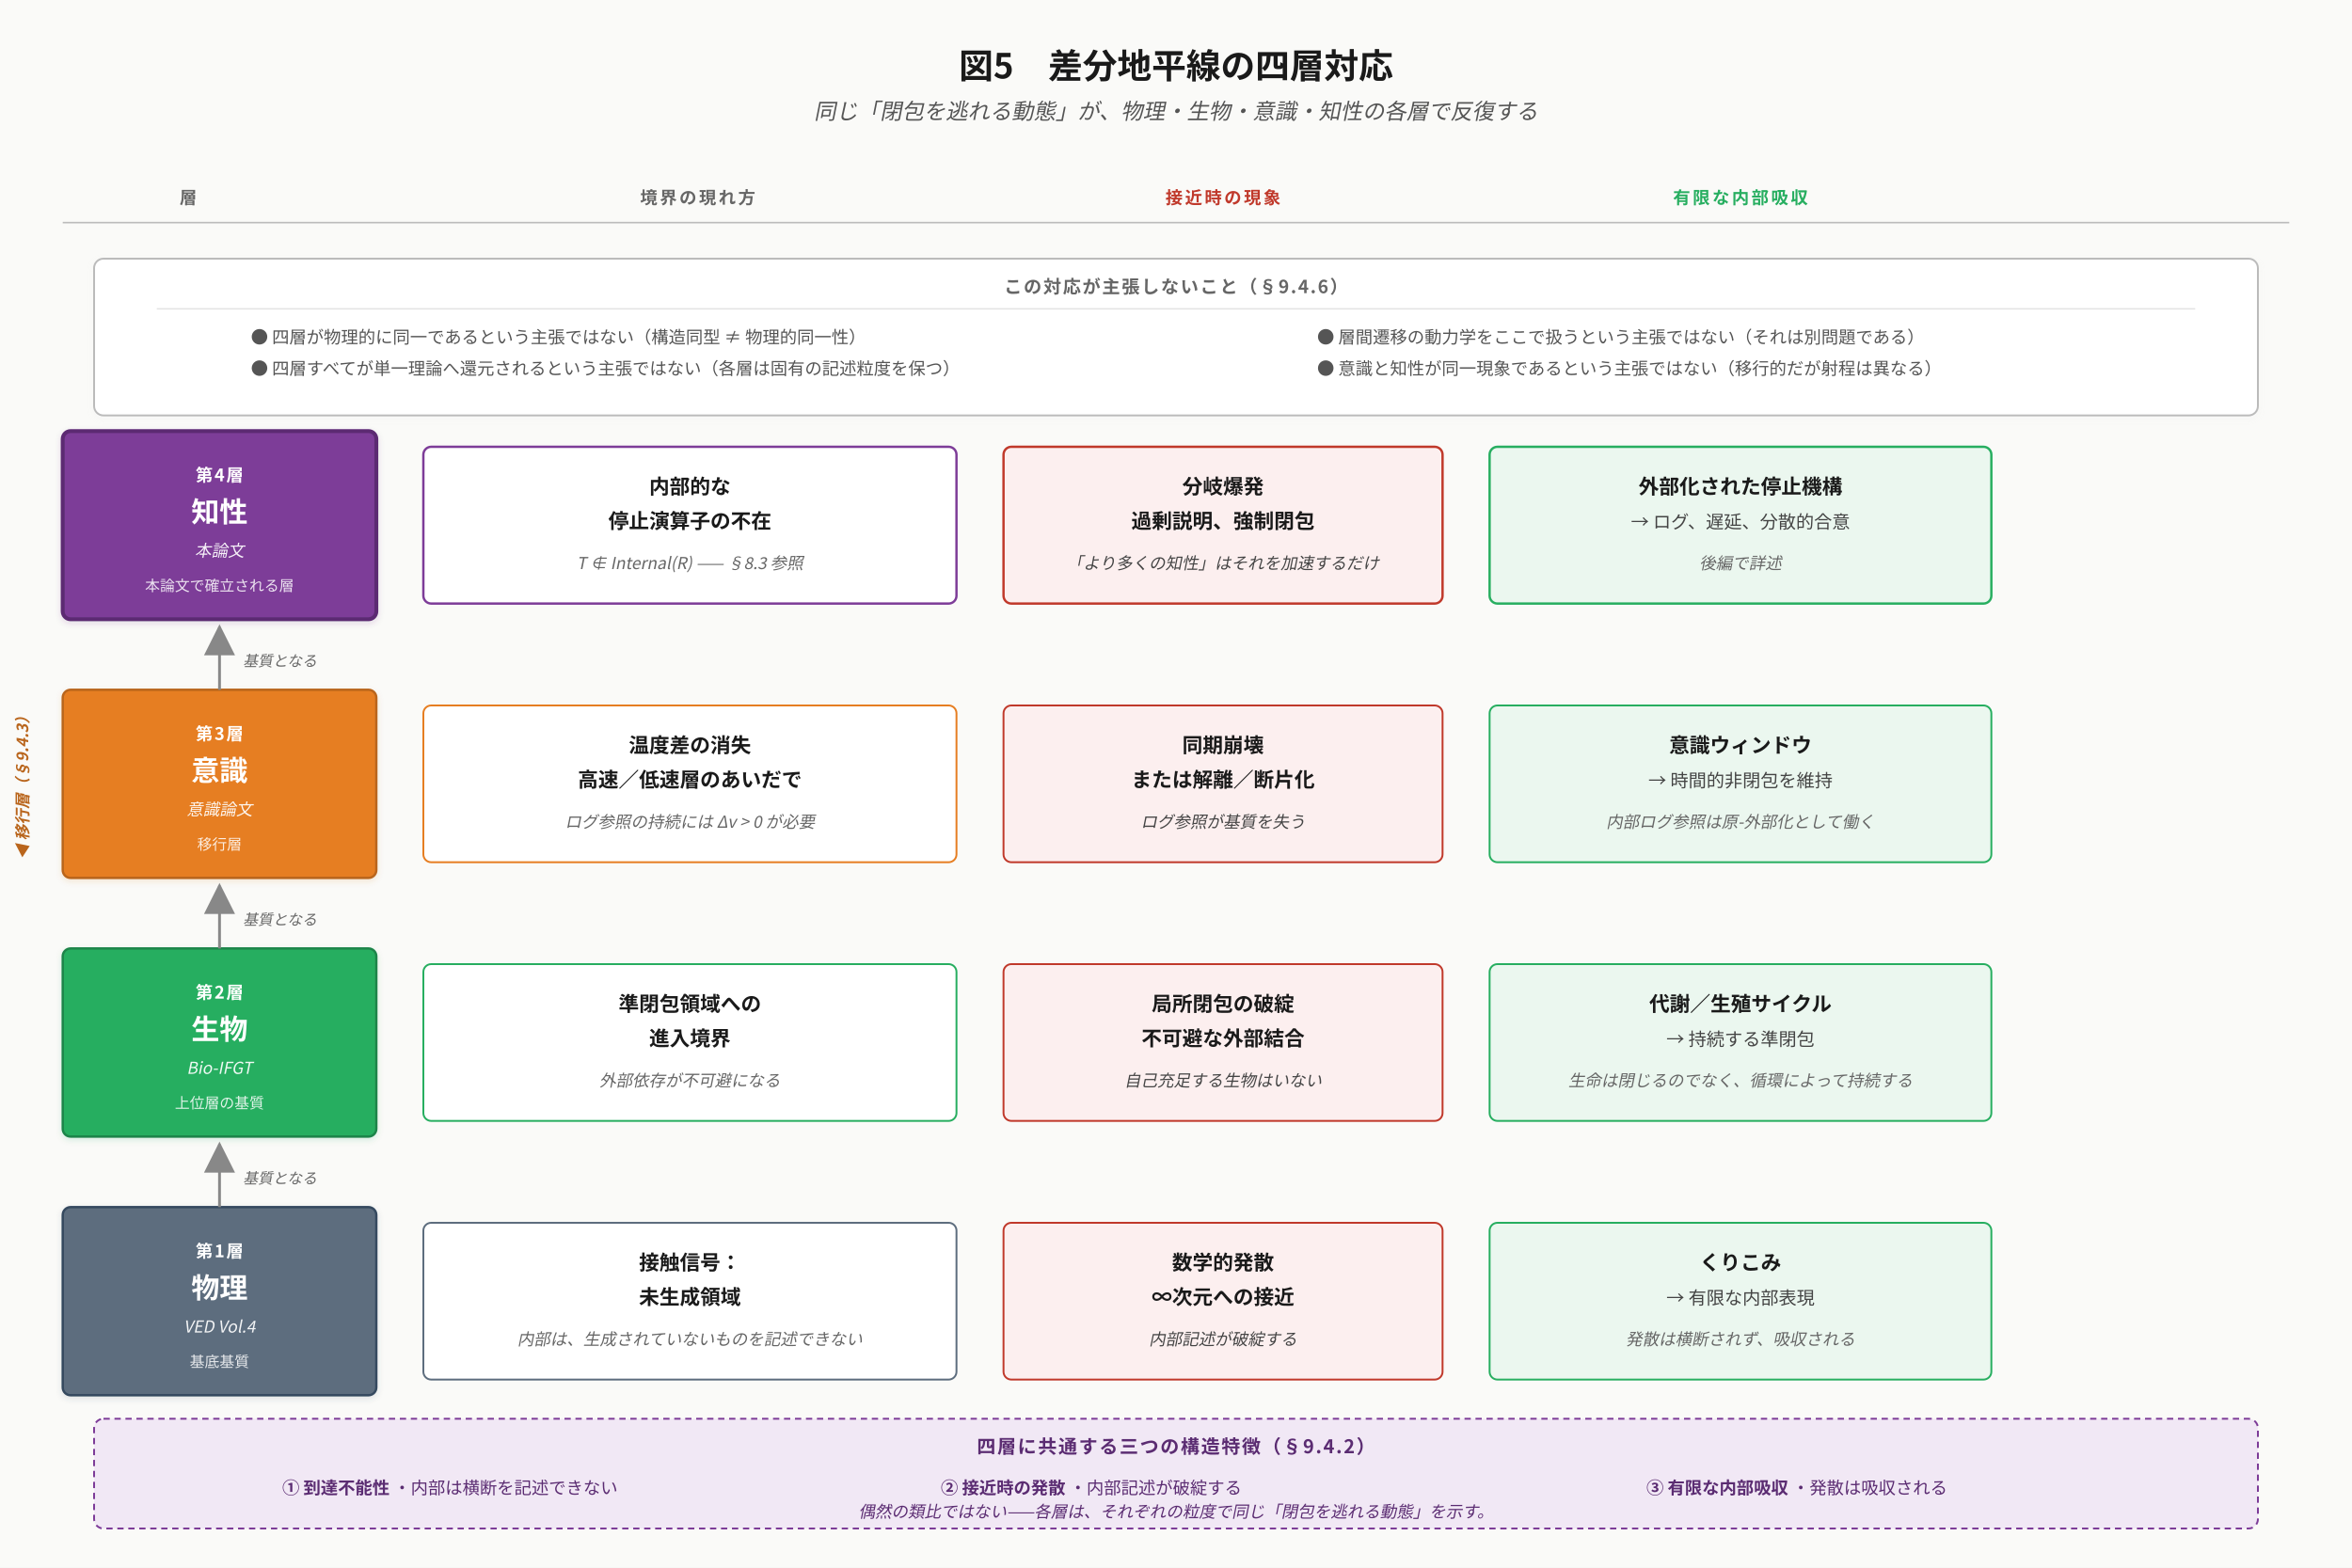
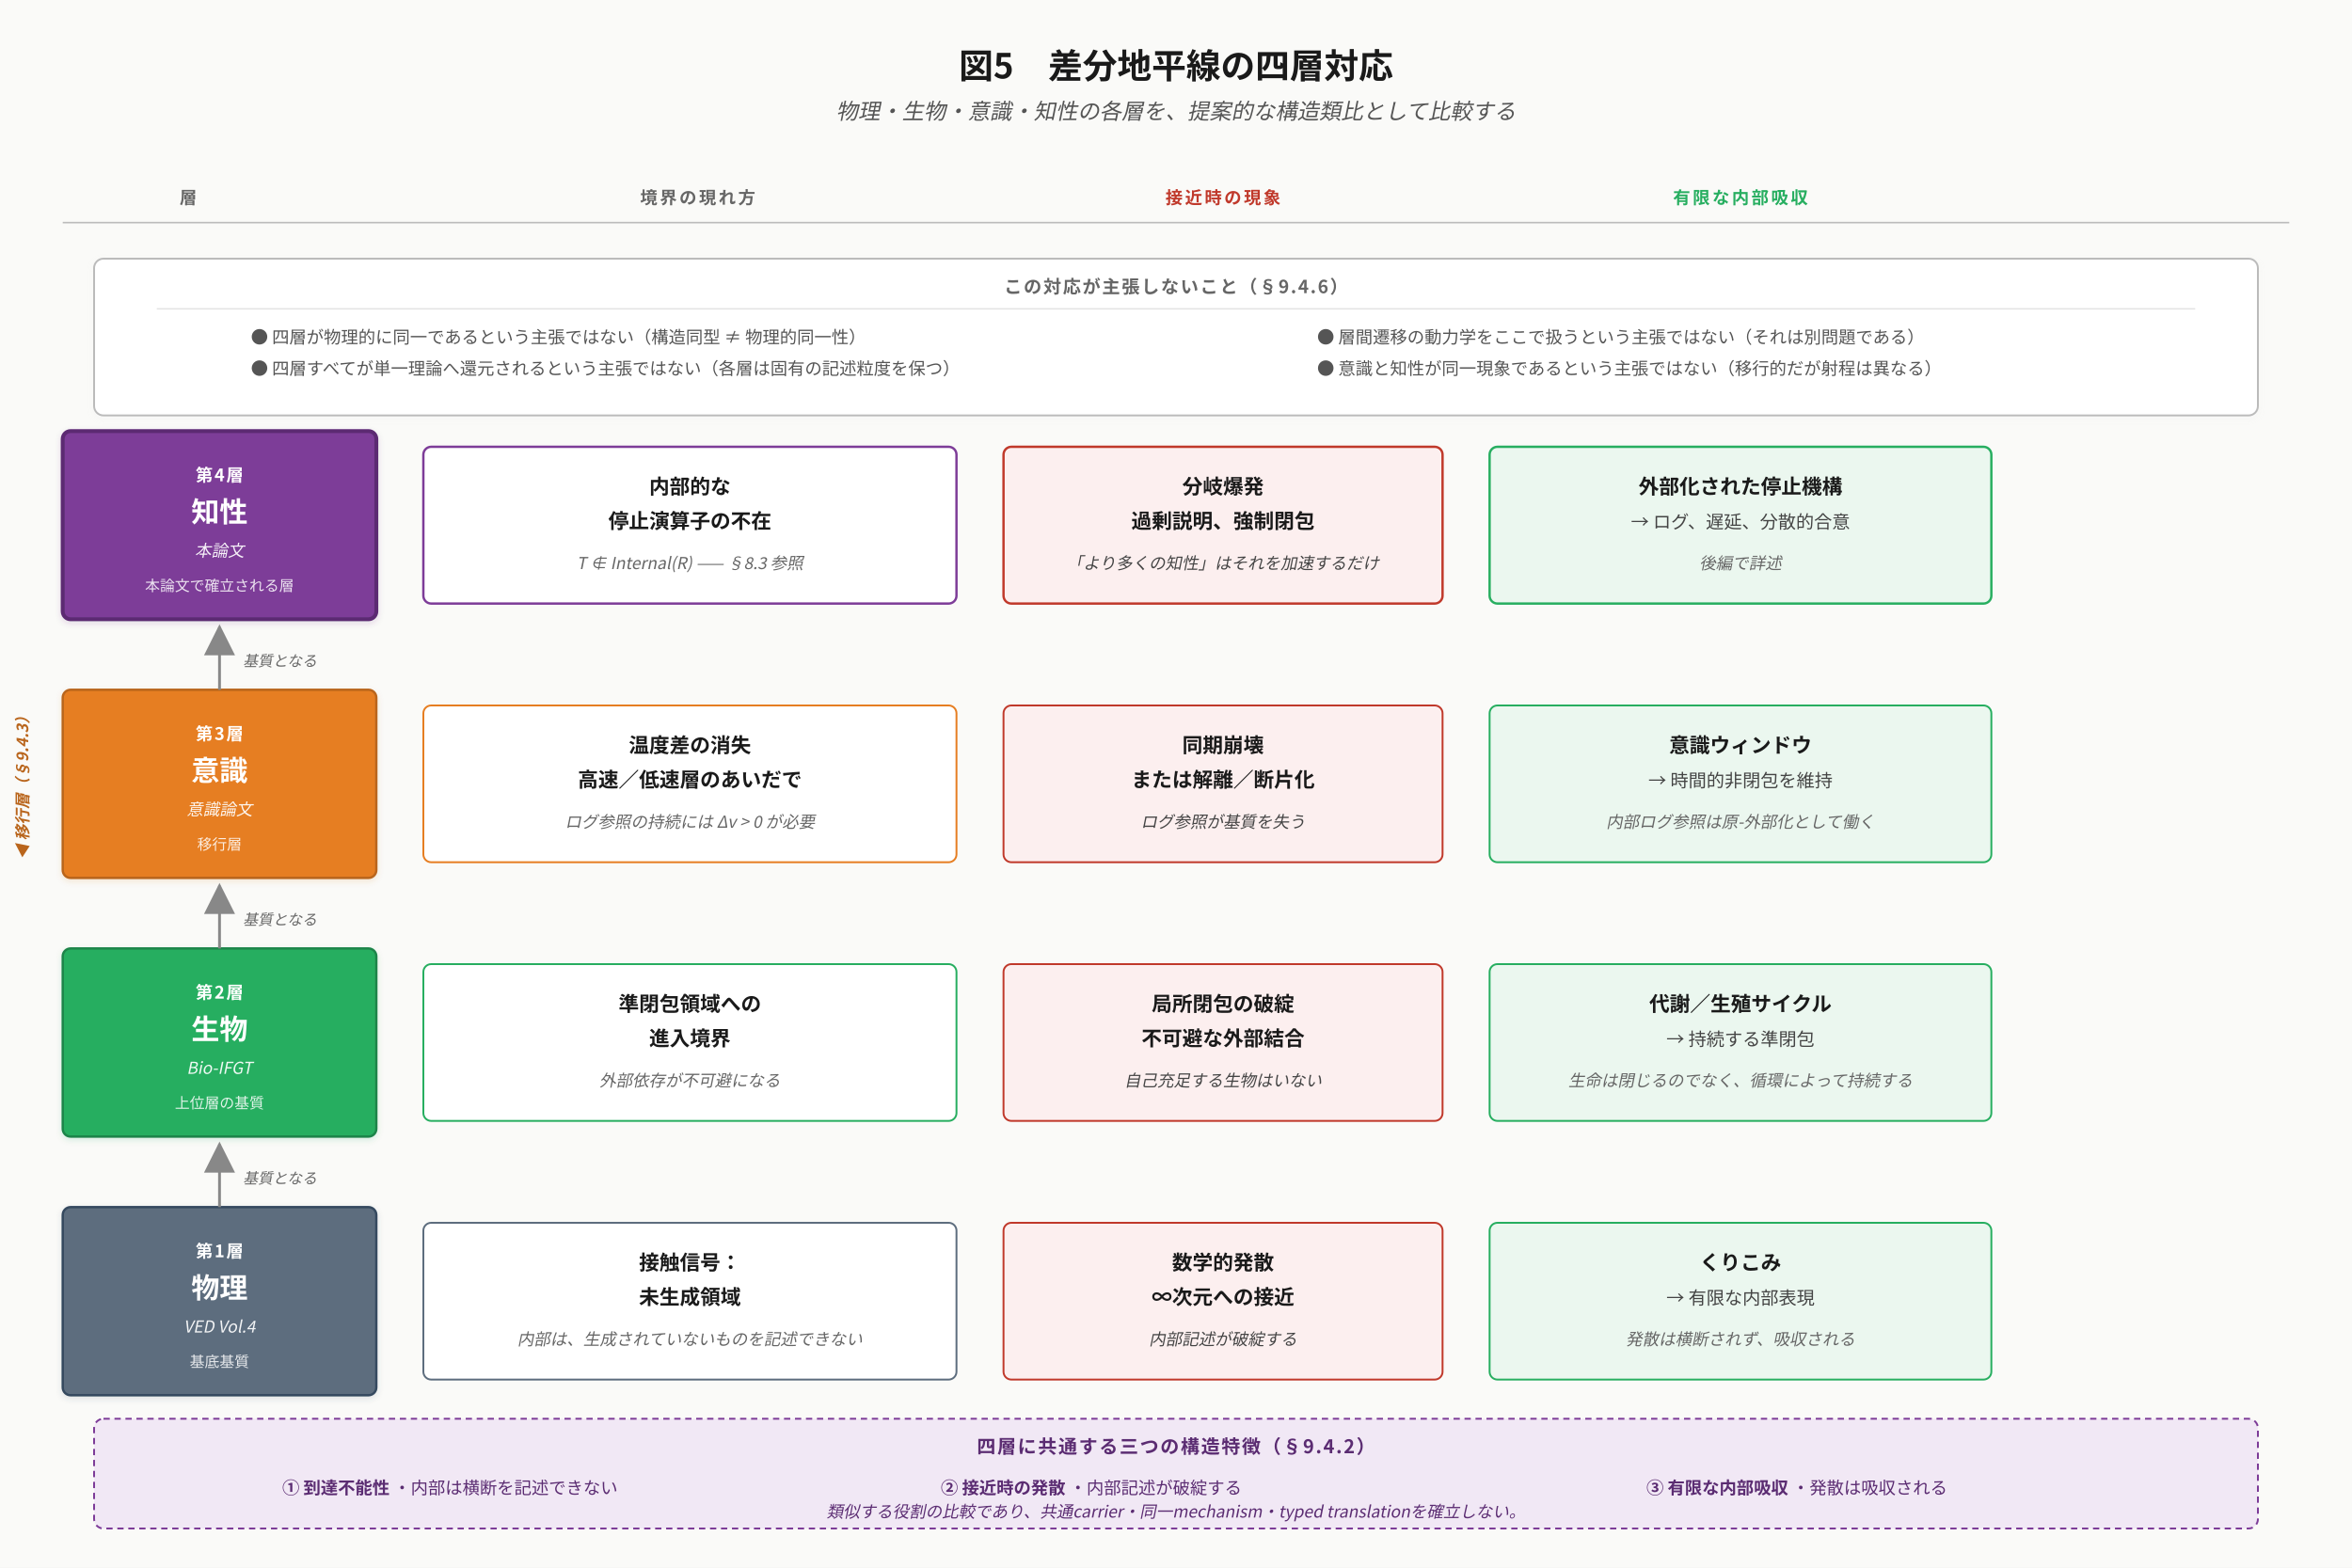
<svg xmlns="http://www.w3.org/2000/svg" width="1500" height="1000" viewBox="0 0 1500 1000" font-family="'Noto Sans CJK JP', 'Noto Sans Mono CJK JP', 'Hiragino Sans', 'Yu Gothic', 'DejaVu Sans', 'Helvetica Neue', Helvetica, Arial, sans-serif">
  <rect width="1500" height="1000" fill="#FAFAF8" />
  <text x="750" y="50" font-size="22" font-weight="600" fill="#1A1A1A" text-anchor="middle">
    図5　差分地平線の四層対応
  </text>
  <text x="750" y="76" font-size="14" fill="#555555" text-anchor="middle" font-style="italic">
-     同じ「閉包を逃れる動態」が、物理・生物・意識・知性の各層で反復する
+     物理・生物・意識・知性の各層を、提案的な構造類比として比較する
  </text>
  <defs>
    <marker id="arr5Up" markerWidth="11" markerHeight="11" refX="10" refY="5.5" orient="auto" markerUnits="strokeWidth">
      <path d="M0,0 L11,5.5 L0,11 Z" fill="#888888" />
    </marker>
    <filter id="softShadow5" x="-10%" y="-10%" width="120%" height="120%">
      <feGaussianBlur stdDeviation="2" result="b" />
      <feOffset dx="0" dy="1.5" in="b" result="o" />
      <feComponentTransfer in="o" result="oo">
        <feFuncA type="linear" slope="0.15" />
      </feComponentTransfer>
      <feMerge>
        <feMergeNode in="oo" />
        <feMergeNode in="SourceGraphic" />
      </feMerge>
    </filter>
  </defs>
  <g transform="translate(0, 110)">
    <text x="120" y="20" font-size="11" font-weight="700" fill="#666666" text-anchor="middle" letter-spacing="1.5">層</text>
    <text x="445" y="20" font-size="11" font-weight="700" fill="#666666" text-anchor="middle" letter-spacing="1.5">
      境界の現れ方
    </text>
    <text x="780" y="20" font-size="11" font-weight="700" fill="#C0392B" text-anchor="middle" letter-spacing="1.5">
      接近時の現象
    </text>
    <text x="1110" y="20" font-size="11" font-weight="700" fill="#27AE60" text-anchor="middle" letter-spacing="1.5">
      有限な内部吸収
    </text>
    <line x1="40" y1="32" x2="1460" y2="32" stroke="#BBBBBB" stroke-width="1" />
  </g>
  <g transform="translate(0, 770)">
    <rect x="40" y="0" width="200" height="120" fill="#5D6D7E" stroke="#34495E" stroke-width="1.5" rx="5" filter="url(#softShadow5)" />
    <text x="140" y="32" font-size="11" font-weight="700" fill="#FFFFFF" text-anchor="middle" letter-spacing="1">第1層</text>
    <text x="140" y="58" font-size="18" font-weight="600" fill="#FFFFFF" text-anchor="middle">物理</text>
    <text x="140" y="80" font-size="10.5" fill="#FFFFFF" text-anchor="middle" font-style="italic" opacity="0.92">VED Vol.4</text>
    <text x="140" y="102" font-size="9.5" fill="#FFFFFF" text-anchor="middle" opacity="0.85">基底基質</text>
    <rect x="270" y="10" width="340" height="100" fill="#FFFFFF" stroke="#5D6D7E" stroke-width="1.2" rx="5" />
    <text x="440" y="40" font-size="13" font-weight="600" fill="#1A1A1A" text-anchor="middle">接触信号：</text>
    <text x="440" y="62" font-size="13" font-weight="600" fill="#1A1A1A" text-anchor="middle">未生成領域</text>
    <text x="440" y="88" font-size="10.5" fill="#666666" text-anchor="middle" font-style="italic">内部は、生成されていないものを記述できない</text>
    <rect x="640" y="10" width="280" height="100" fill="#FCEFEF" stroke="#C0392B" stroke-width="1.2" rx="5" />
    <text x="780" y="40" font-size="13" font-weight="600" fill="#1A1A1A" text-anchor="middle">数学的発散</text>
    <text x="780" y="62" font-size="13" font-weight="600" fill="#1A1A1A" text-anchor="middle">∞次元への接近</text>
    <text x="780" y="88" font-size="10.5" fill="#444444" text-anchor="middle" font-style="italic">内部記述が破綻する</text>
    <rect x="950" y="10" width="320" height="100" fill="#EBF7EF" stroke="#27AE60" stroke-width="1.2" rx="5" />
    <text x="1110" y="40" font-size="13" font-weight="600" fill="#1A1A1A" text-anchor="middle">くりこみ</text>
    <text x="1110" y="62" font-size="11.5" fill="#444444" text-anchor="middle">→ 有限な内部表現</text>
    <text x="1110" y="88" font-size="10.5" fill="#666666" text-anchor="middle" font-style="italic">発散は横断されず、吸収される</text>
  </g>
  <g transform="translate(0, 605)">
    <rect x="40" y="0" width="200" height="120" fill="#27AE60" stroke="#1E8449" stroke-width="1.5" rx="5" filter="url(#softShadow5)" />
    <text x="140" y="32" font-size="11" font-weight="700" fill="#FFFFFF" text-anchor="middle" letter-spacing="1">第2層</text>
    <text x="140" y="58" font-size="18" font-weight="600" fill="#FFFFFF" text-anchor="middle">生物</text>
    <text x="140" y="80" font-size="10.5" fill="#FFFFFF" text-anchor="middle" font-style="italic" opacity="0.92">Bio-IFGT</text>
    <text x="140" y="102" font-size="9.5" fill="#FFFFFF" text-anchor="middle" opacity="0.85">上位層の基質</text>
    <rect x="270" y="10" width="340" height="100" fill="#FFFFFF" stroke="#27AE60" stroke-width="1.2" rx="5" />
    <text x="440" y="40" font-size="13" font-weight="600" fill="#1A1A1A" text-anchor="middle">準閉包領域への</text>
    <text x="440" y="62" font-size="13" font-weight="600" fill="#1A1A1A" text-anchor="middle">進入境界</text>
    <text x="440" y="88" font-size="10.5" fill="#666666" text-anchor="middle" font-style="italic">外部依存が不可避になる</text>
    <rect x="640" y="10" width="280" height="100" fill="#FCEFEF" stroke="#C0392B" stroke-width="1.2" rx="5" />
    <text x="780" y="40" font-size="13" font-weight="600" fill="#1A1A1A" text-anchor="middle">局所閉包の破綻</text>
    <text x="780" y="62" font-size="13" font-weight="600" fill="#1A1A1A" text-anchor="middle">不可避な外部結合</text>
    <text x="780" y="88" font-size="10.5" fill="#444444" text-anchor="middle" font-style="italic">自己充足する生物はいない</text>
    <rect x="950" y="10" width="320" height="100" fill="#EBF7EF" stroke="#27AE60" stroke-width="1.2" rx="5" />
    <text x="1110" y="40" font-size="13" font-weight="600" fill="#1A1A1A" text-anchor="middle">代謝／生殖サイクル</text>
    <text x="1110" y="62" font-size="11.5" fill="#444444" text-anchor="middle">→ 持続する準閉包</text>
    <text x="1110" y="88" font-size="10.5" fill="#666666" text-anchor="middle" font-style="italic">生命は閉じるのでなく、循環によって持続する</text>
  </g>
  <g transform="translate(0, 440)">
    <rect x="40" y="0" width="200" height="120" fill="#E67E22" stroke="#B9651C" stroke-width="1.5" rx="5" filter="url(#softShadow5)" />
    <text x="140" y="32" font-size="11" font-weight="700" fill="#FFFFFF" text-anchor="middle" letter-spacing="1">第3層</text>
    <text x="140" y="58" font-size="18" font-weight="600" fill="#FFFFFF" text-anchor="middle">意識</text>
    <text x="140" y="80" font-size="10.5" fill="#FFFFFF" text-anchor="middle" font-style="italic" opacity="0.92">意識論文</text>
    <text x="140" y="102" font-size="9.5" fill="#FFFFFF" text-anchor="middle" opacity="0.85">移行層</text>
    <rect x="270" y="10" width="340" height="100" fill="#FFFFFF" stroke="#E67E22" stroke-width="1.2" rx="5" />
    <text x="440" y="40" font-size="13" font-weight="600" fill="#1A1A1A" text-anchor="middle">温度差の消失</text>
    <text x="440" y="62" font-size="13" font-weight="600" fill="#1A1A1A" text-anchor="middle">高速／低速層のあいだで</text>
    <text x="440" y="88" font-size="10.5" fill="#666666" text-anchor="middle" font-style="italic">ログ参照の持続には Δv &gt; 0 が必要</text>
    <rect x="640" y="10" width="280" height="100" fill="#FCEFEF" stroke="#C0392B" stroke-width="1.2" rx="5" />
    <text x="780" y="40" font-size="13" font-weight="600" fill="#1A1A1A" text-anchor="middle">同期崩壊</text>
    <text x="780" y="62" font-size="13" font-weight="600" fill="#1A1A1A" text-anchor="middle">または解離／断片化</text>
    <text x="780" y="88" font-size="10.5" fill="#444444" text-anchor="middle" font-style="italic">ログ参照が基質を失う</text>
    <rect x="950" y="10" width="320" height="100" fill="#EBF7EF" stroke="#27AE60" stroke-width="1.2" rx="5" />
    <text x="1110" y="40" font-size="13" font-weight="600" fill="#1A1A1A" text-anchor="middle">意識ウィンドウ</text>
    <text x="1110" y="62" font-size="11.5" fill="#444444" text-anchor="middle">→ 時間的非閉包を維持</text>
    <text x="1110" y="88" font-size="10.5" fill="#666666" text-anchor="middle" font-style="italic">内部ログ参照は原-外部化として働く</text>
  </g>
  <g transform="translate(0, 275)">
    <rect x="40" y="0" width="200" height="120" fill="#7D3C98" stroke="#5B2C72" stroke-width="2.5" rx="5" filter="url(#softShadow5)" />
    <text x="140" y="32" font-size="11" font-weight="700" fill="#FFFFFF" text-anchor="middle" letter-spacing="1">第4層</text>
    <text x="140" y="58" font-size="18" font-weight="600" fill="#FFFFFF" text-anchor="middle">知性</text>
    <text x="140" y="80" font-size="10.5" fill="#FFFFFF" text-anchor="middle" font-style="italic" opacity="0.92">本論文</text>
    <text x="140" y="102" font-size="9.5" fill="#FFFFFF" text-anchor="middle" opacity="0.85">本論文で確立される層</text>
    <rect x="270" y="10" width="340" height="100" fill="#FFFFFF" stroke="#7D3C98" stroke-width="1.5" rx="5" />
    <text x="440" y="40" font-size="13" font-weight="600" fill="#1A1A1A" text-anchor="middle">内部的な</text>
    <text x="440" y="62" font-size="13" font-weight="600" fill="#1A1A1A" text-anchor="middle">停止演算子の不在</text>
    <text x="440" y="88" font-size="10.5" fill="#666666" text-anchor="middle" font-style="italic">T ∉ Internal(R) —— §8.3 参照</text>
    <rect x="640" y="10" width="280" height="100" fill="#FCEFEF" stroke="#C0392B" stroke-width="1.5" rx="5" />
    <text x="780" y="40" font-size="13" font-weight="600" fill="#1A1A1A" text-anchor="middle">分岐爆発</text>
    <text x="780" y="62" font-size="13" font-weight="600" fill="#1A1A1A" text-anchor="middle">過剰説明、強制閉包</text>
    <text x="780" y="88" font-size="10.5" fill="#444444" text-anchor="middle" font-style="italic">「より多くの知性」はそれを加速するだけ</text>
    <rect x="950" y="10" width="320" height="100" fill="#EBF7EF" stroke="#27AE60" stroke-width="1.5" rx="5" />
    <text x="1110" y="40" font-size="13" font-weight="600" fill="#1A1A1A" text-anchor="middle">外部化された停止機構</text>
    <text x="1110" y="62" font-size="11.5" fill="#444444" text-anchor="middle">→ ログ、遅延、分散的合意</text>
    <text x="1110" y="88" font-size="10.5" fill="#666666" text-anchor="middle" font-style="italic">後編で詳述</text>
  </g>
  <g>
    <line x1="140" y1="770" x2="140" y2="730" stroke="#888888" stroke-width="1.8" marker-end="url(#arr5Up)" />
    <line x1="140" y1="605" x2="140" y2="565" stroke="#888888" stroke-width="1.8" marker-end="url(#arr5Up)" />
    <line x1="140" y1="440" x2="140" y2="400" stroke="#888888" stroke-width="1.8" marker-end="url(#arr5Up)" />
    <text x="155" y="755" font-size="9.5" fill="#666666" font-style="italic">基質となる</text>
    <text x="155" y="590" font-size="9.5" fill="#666666" font-style="italic">基質となる</text>
    <text x="155" y="425" font-size="9.5" fill="#666666" font-style="italic">基質となる</text>
  </g>
  <g>
    <text x="18" y="500" font-size="10" fill="#B9651C" font-style="italic" transform="rotate(-90, 18, 500)" font-weight="600" text-anchor="middle">
      ◀ 移行層（§9.4.3）
    </text>
  </g>
  <g transform="translate(60, 905)">
    <rect x="0" y="0" width="1380" height="70" fill="#F1E8F5" stroke="#7D3C98" stroke-width="1.2" stroke-dasharray="4,3" rx="6" />
    <text x="690" y="22" font-size="12" font-weight="700" fill="#5B2C72" text-anchor="middle" letter-spacing="1">
      四層に共通する三つの構造特徴（§9.4.2）
    </text>
    <g font-size="11" fill="#5B2C72">
      <text x="120" y="48">
        <tspan font-weight="700">① 到達不能性</tspan>  ・内部は横断を記述できない
      </text>
      <text x="540" y="48">
        <tspan font-weight="700">② 接近時の発散</tspan>  ・内部記述が破綻する
      </text>
      <text x="990" y="48">
        <tspan font-weight="700">③ 有限な内部吸収</tspan>  ・発散は吸収される
      </text>
    </g>
    <text x="690" y="63" font-size="10.5" fill="#5B2C72" text-anchor="middle" font-style="italic">
-       偶然の類比ではない——各層は、それぞれの粒度で同じ「閉包を逃れる動態」を示す。
+       類似する役割の比較であり、共通carrier・同一mechanism・typed translationを確立しない。
    </text>
  </g>
  <g transform="translate(60, 165)">
    <rect x="0" y="0" width="1380" height="100" fill="#FFFFFF" stroke="#BBBBBB" stroke-width="1.2" rx="6" filter="url(#softShadow5)" />
    <text x="690" y="22" font-size="11.5" font-weight="700" fill="#666666" text-anchor="middle" letter-spacing="1">
      この対応が主張しないこと（§9.4.6）
    </text>
    <line x1="40" y1="32" x2="1340" y2="32" stroke="#E5E5E5" />
    <g font-size="11" fill="#555555">
      <text x="100" y="54">● 四層が物理的に同一であるという主張ではない（構造同型 ≠ 物理的同一性）</text>
      <text x="100" y="74">● 四層すべてが単一理論へ還元されるという主張ではない（各層は固有の記述粒度を保つ）</text>
      <text x="780" y="54">● 層間遷移の動力学をここで扱うという主張ではない（それは別問題である）</text>
      <text x="780" y="74">● 意識と知性が同一現象であるという主張ではない（移行的だが射程は異なる）</text>
    </g>
  </g>
</svg>
